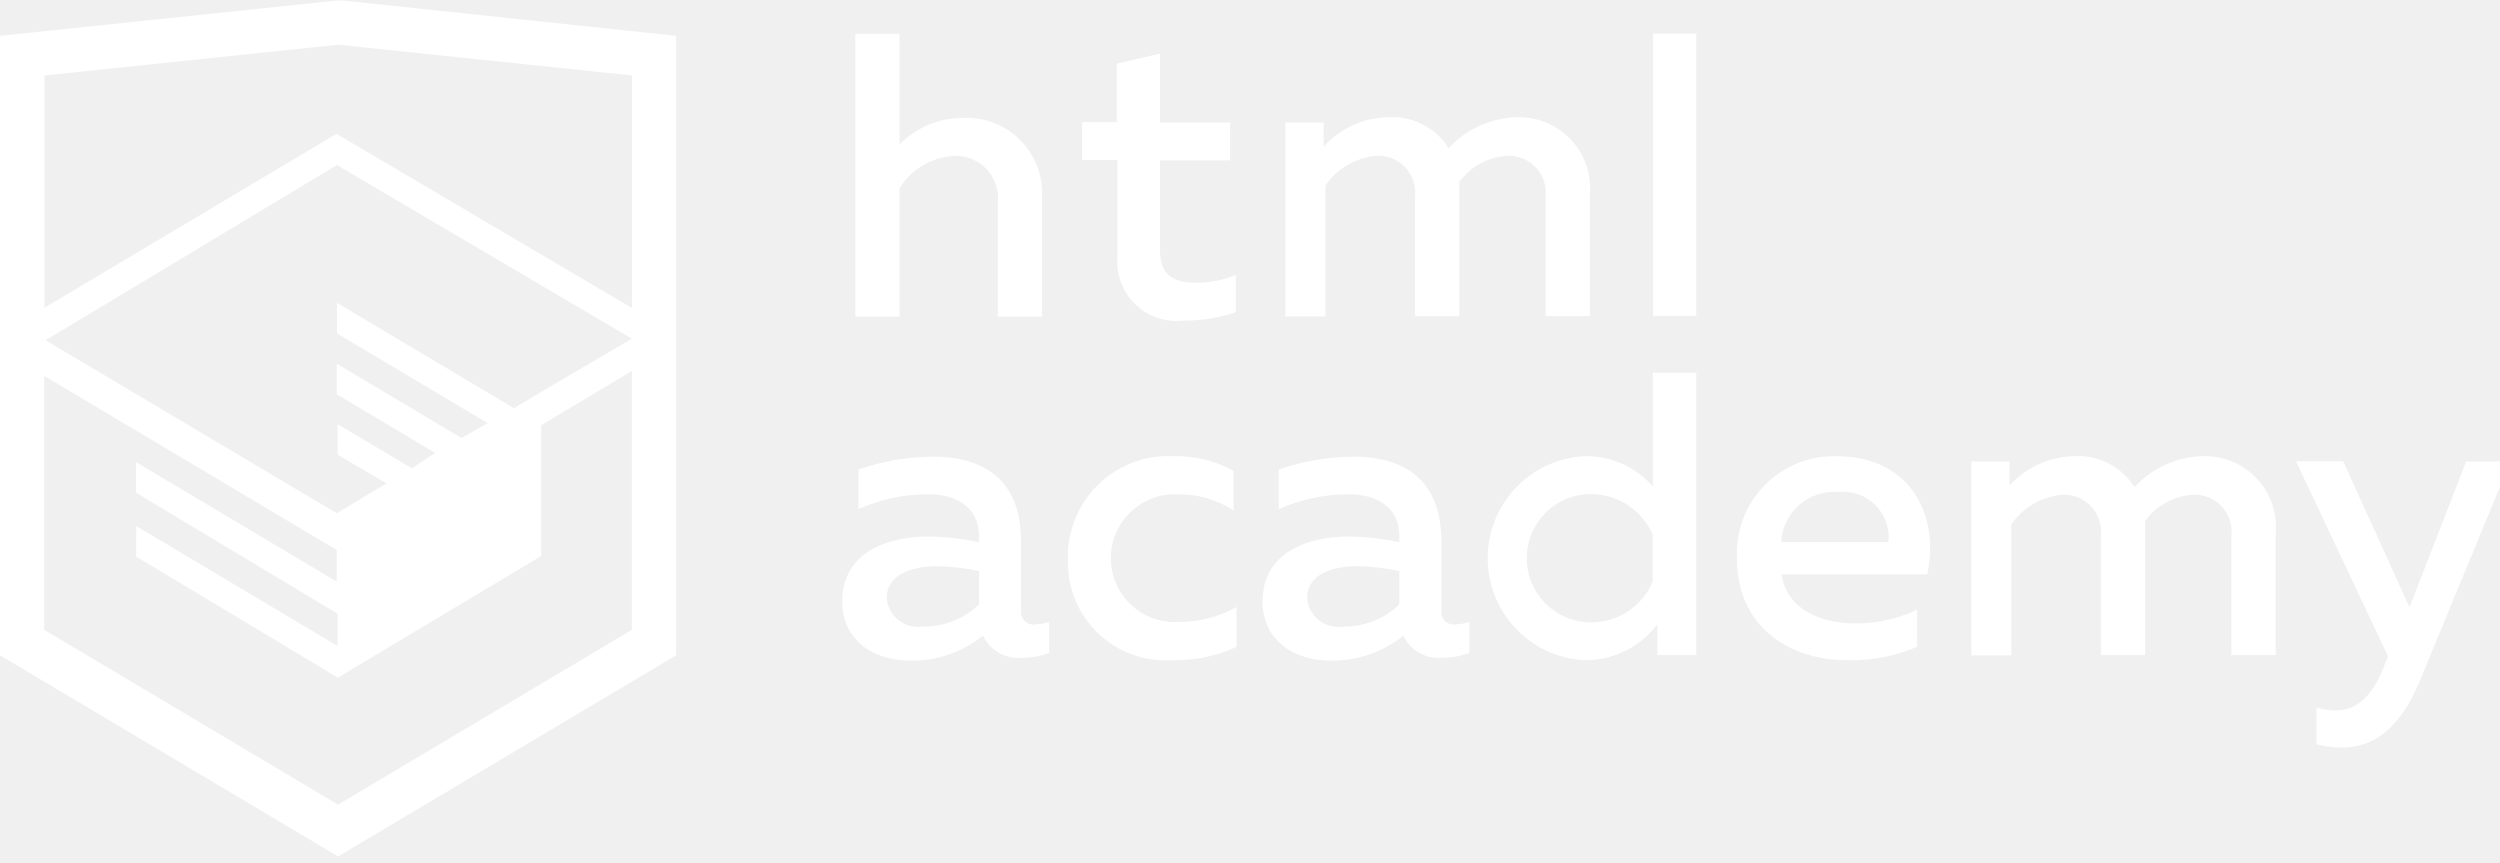
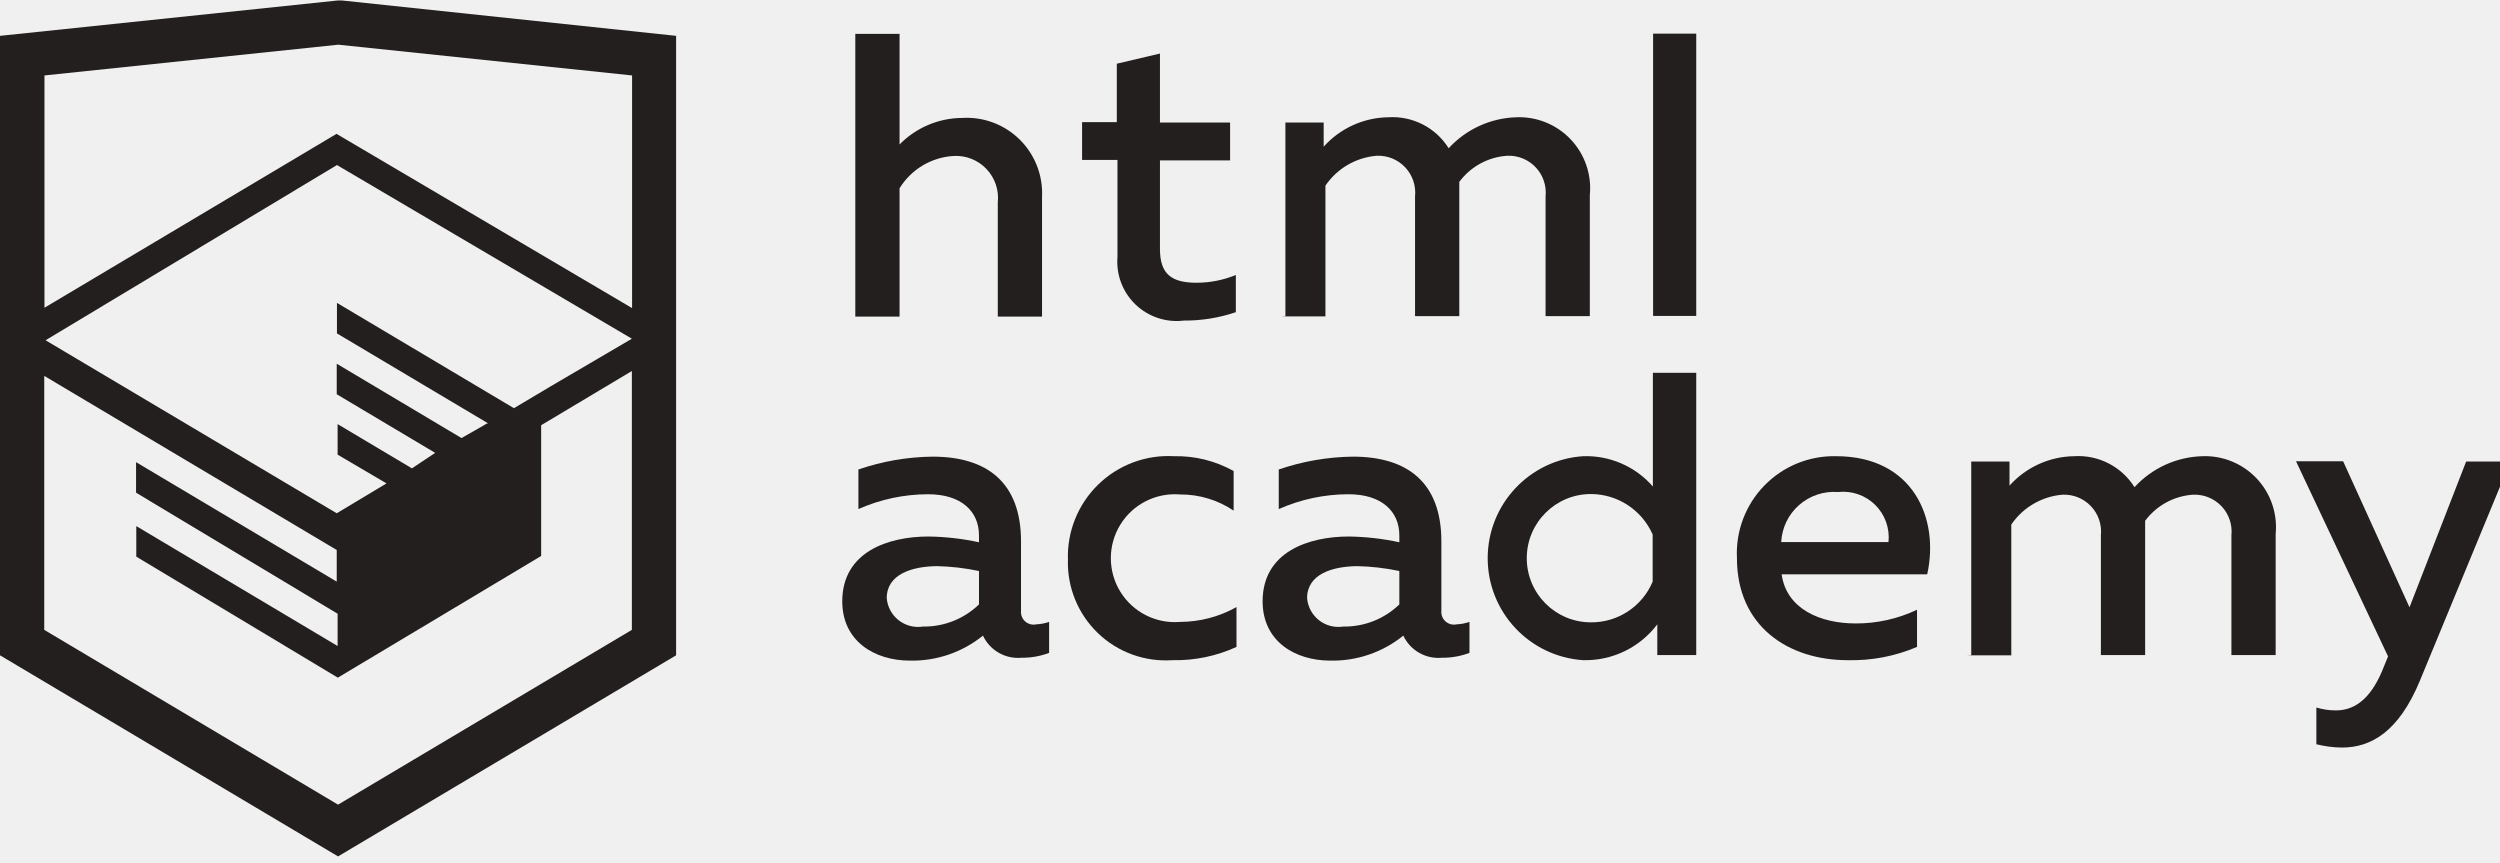
<svg xmlns="http://www.w3.org/2000/svg" id="Layer_1" data-name="Layer 1" viewBox="0 0 113 39">
-   <path d="M401.93,351.51a2.07,2.07,0,0,0,.58-0.11v1.4a3.41,3.41,0,0,1-1.24.22,1.75,1.75,0,0,1-1.75-1,5.08,5.08,0,0,1-3.3,1.13c-1.59,0-3.06-.87-3.06-2.68,0-2.24,2.08-2.93,3.9-2.93a11.63,11.63,0,0,1,2.28.26v-0.31c0-1.09-.8-1.86-2.3-1.86a7.79,7.79,0,0,0-3.15.67v-1.79a10.72,10.72,0,0,1,3.35-.58c2.48,0,4,1.18,4,3.83v3.14A0.57,0.57,0,0,0,401.93,351.51Zm-6.76-1.19a1.42,1.42,0,0,0,1.64,1.29,3.56,3.56,0,0,0,2.53-1V349.1a10.21,10.21,0,0,0-1.9-.22C396.34,348.89,395.17,349.23,395.17,350.33Z" transform="translate(-355.09 -323.29)" fill="#fff" />
-   <path d="M408.15,343.91a5.29,5.29,0,0,1,2.7.67v1.79a4.28,4.28,0,0,0-2.42-.73,2.89,2.89,0,1,0,0,5.76,5.26,5.26,0,0,0,2.55-.67v1.8a6.58,6.58,0,0,1-2.9.6,4.42,4.42,0,0,1-4.72-4.54A4.54,4.54,0,0,1,408.15,343.91Z" transform="translate(-355.09 -323.29)" fill="#fff" />
-   <path d="M420.93,351.51a2.07,2.07,0,0,0,.58-0.11v1.4a3.41,3.41,0,0,1-1.24.22,1.75,1.75,0,0,1-1.75-1,5.08,5.08,0,0,1-3.3,1.13c-1.59,0-3.06-.87-3.06-2.68,0-2.24,2.08-2.93,3.9-2.93a11.63,11.63,0,0,1,2.28.26v-0.31c0-1.09-.8-1.86-2.3-1.86a7.79,7.79,0,0,0-3.15.67v-1.79a10.72,10.72,0,0,1,3.35-.58c2.48,0,4,1.18,4,3.83v3.14A0.57,0.57,0,0,0,420.93,351.51Zm-6.76-1.19a1.42,1.42,0,0,0,1.64,1.29,3.56,3.56,0,0,0,2.53-1V349.1a10.21,10.21,0,0,0-1.9-.22C415.33,348.89,414.17,349.23,414.17,350.33Z" transform="translate(-355.09 -323.29)" fill="#fff" />
-   <path d="M431.76,340.14V352.9H430v-1.39a4.07,4.07,0,0,1-3.35,1.62,4.62,4.62,0,0,1,0-9.22,4,4,0,0,1,3.15,1.37v-5.14h2ZM427,345.62a2.9,2.9,0,0,0,0,5.8,3,3,0,0,0,2.79-1.84v-2.13A3.06,3.06,0,0,0,427,345.62Z" transform="translate(-355.09 -323.29)" fill="#fff" />
-   <path d="M438.08,343.91c3.48,0,4.68,2.81,4.12,5.34h-6.58c0.22,1.57,1.75,2.22,3.35,2.22a6.41,6.41,0,0,0,2.77-.62v1.68a7.5,7.5,0,0,1-3.14.6c-2.68,0-5-1.53-5-4.61A4.39,4.39,0,0,1,438.08,343.91Zm0.09,1.62a2.39,2.39,0,0,0-2.57,2.26h4.85A2.06,2.06,0,0,0,438.17,345.53Z" transform="translate(-355.09 -323.29)" fill="#fff" />
-   <path d="M444.19,352.9v-8.75h1.73v1.09a4,4,0,0,1,2.92-1.33,3,3,0,0,1,2.73,1.4,4.33,4.33,0,0,1,3.06-1.4,3.21,3.21,0,0,1,3.32,3.52v5.47h-2v-5.41a1.67,1.67,0,0,0-1.73-1.84,2.94,2.94,0,0,0-2.17,1.18c0,0.2,0,.4,0,0.6v5.47h-2v-5.41a1.67,1.67,0,0,0-1.73-1.84,3.11,3.11,0,0,0-2.32,1.35v5.91h-2Z" transform="translate(-355.09 -323.29)" fill="#fff" />
-   <path d="M466.56,344.15h2l-4.1,9.93c-0.95,2.28-2.19,3-3.52,3a5,5,0,0,1-1.15-.15v-1.66a3,3,0,0,0,.89.13c0.95,0,1.66-.67,2.17-2l0.18-.44-4.16-8.82H461l3,6.6Z" transform="translate(-355.09 -323.29)" fill="#fff" />
-   <path d="M395.75,324.82v5a4,4,0,0,1,2.83-1.2,3.41,3.41,0,0,1,3.61,3.57v5.41h-2v-5.16a1.9,1.9,0,0,0-2-2.1,3.08,3.08,0,0,0-2.44,1.46v5.8h-2V324.82h2Z" transform="translate(-355.09 -323.29)" fill="#fff" />
-   <path d="M407.52,325.71v3.12h3.17v1.71h-3.17v4c0,1.15.53,1.53,1.66,1.53a4.71,4.71,0,0,0,1.77-.35v1.68a7.14,7.14,0,0,1-2.35.38,2.68,2.68,0,0,1-3-2.88v-4.38H404v-1.71h1.57v-2.64Z" transform="translate(-355.09 -323.29)" fill="#fff" />
-   <path d="M413.19,337.58v-8.75h1.73v1.09a4,4,0,0,1,2.92-1.33,3,3,0,0,1,2.73,1.4,4.33,4.33,0,0,1,3.06-1.4,3.21,3.21,0,0,1,3.32,3.52v5.47h-2v-5.41a1.67,1.67,0,0,0-1.73-1.84,2.94,2.94,0,0,0-2.17,1.18c0,0.2,0,.4,0,0.6v5.47h-2v-5.41a1.67,1.67,0,0,0-1.73-1.84,3.11,3.11,0,0,0-2.32,1.35v5.91h-2Z" transform="translate(-355.09 -323.29)" fill="#fff" />
-   <rect x="74.72" y="1.52" width="1.95" height="12.76" fill="#fff" />
-   <path d="M370.53,323.31l-0.16,0-15.28,1.6v28L370.37,362l15.28-9.09v-28Zm13.12,28.45-13.28,7.9-13.28-7.9V340.28l13.22,7.87,0,1.43-9.07-5.4v1.38l9.11,5.47,0,1.46-9.1-5.42v1.38l9.11,5.47h0l9.19-5.5v-1.39h0v-4.52l4.1-2.45v11.67Zm0-13.16L380,340.74h0l-1.68,1-8-4.76v1.38l6.84,4.07-0.06,0-0.15.09-1,.57-5.64-3.36v1.38l4.45,2.65-1.05.7,0,0-3.36-2v1.38l2.21,1.3-2.25,1.35-13.16-7.82,13.17-7.92h0Zm0-1.39-13.35-7.87h0l-13.2,7.86v-10.5l13.28-1.39,13.28,1.39v10.51Z" transform="translate(-355.09 -323.29)" fill="#fff" />
+   <path d="M401.93,351.51a2.07,2.07,0,0,0,.58-0.11v1.4a3.41,3.41,0,0,1-1.24.22,1.75,1.75,0,0,1-1.75-1,5.08,5.08,0,0,1-3.3,1.13c-1.59,0-3.06-.87-3.06-2.68,0-2.24,2.08-2.93,3.9-2.93a11.63,11.63,0,0,1,2.28.26v-0.31c0-1.09-.8-1.86-2.3-1.86a7.79,7.79,0,0,0-3.15.67v-1.79a10.72,10.72,0,0,1,3.35-.58c2.48,0,4,1.18,4,3.83v3.14A0.57,0.57,0,0,0,401.93,351.51Zm-6.76-1.19a1.42,1.42,0,0,0,1.64,1.29,3.56,3.56,0,0,0,2.53-1V349.1a10.21,10.21,0,0,0-1.9-.22C396.34,348.89,395.17,349.23,395.17,350.33Z" transform="translate(-355.09 -323.29)" fill="#231f1f" />
+   <path d="M408.15,343.91a5.29,5.29,0,0,1,2.7.67v1.79a4.28,4.28,0,0,0-2.42-.73,2.89,2.89,0,1,0,0,5.76,5.26,5.26,0,0,0,2.55-.67v1.8a6.58,6.58,0,0,1-2.9.6,4.42,4.42,0,0,1-4.72-4.54A4.54,4.54,0,0,1,408.15,343.91Z" transform="translate(-355.09 -323.29)" fill="#231f1f" />
+   <path d="M420.93,351.51a2.07,2.07,0,0,0,.58-0.11v1.4a3.41,3.41,0,0,1-1.24.22,1.75,1.75,0,0,1-1.75-1,5.08,5.08,0,0,1-3.3,1.13c-1.59,0-3.06-.87-3.06-2.68,0-2.24,2.08-2.93,3.9-2.93a11.63,11.63,0,0,1,2.28.26v-0.31c0-1.09-.8-1.86-2.3-1.86a7.79,7.79,0,0,0-3.15.67v-1.79a10.72,10.72,0,0,1,3.35-.58c2.48,0,4,1.18,4,3.83v3.14A0.57,0.57,0,0,0,420.93,351.51Zm-6.76-1.19a1.42,1.42,0,0,0,1.64,1.29,3.56,3.56,0,0,0,2.53-1V349.1a10.21,10.21,0,0,0-1.9-.22C415.33,348.89,414.17,349.23,414.17,350.33Z" transform="translate(-355.09 -323.29)" fill="#231f1f" />
+   <path d="M431.76,340.14V352.9H430v-1.39a4.07,4.07,0,0,1-3.35,1.62,4.62,4.62,0,0,1,0-9.22,4,4,0,0,1,3.15,1.37v-5.14h2ZM427,345.62a2.9,2.9,0,0,0,0,5.8,3,3,0,0,0,2.79-1.84v-2.13A3.06,3.06,0,0,0,427,345.62Z" transform="translate(-355.09 -323.29)" fill="#231f1f" />
+   <path d="M438.08,343.91c3.48,0,4.68,2.81,4.12,5.34h-6.58c0.22,1.57,1.75,2.22,3.35,2.22a6.41,6.41,0,0,0,2.77-.62v1.68a7.5,7.5,0,0,1-3.14.6c-2.68,0-5-1.53-5-4.61A4.39,4.39,0,0,1,438.08,343.91Zm0.09,1.62a2.39,2.39,0,0,0-2.57,2.26h4.85A2.06,2.06,0,0,0,438.17,345.53Z" transform="translate(-355.09 -323.29)" fill="#231f1f" />
+   <path d="M444.19,352.9v-8.75h1.73v1.09a4,4,0,0,1,2.92-1.33,3,3,0,0,1,2.73,1.4,4.33,4.33,0,0,1,3.06-1.4,3.21,3.21,0,0,1,3.32,3.52v5.47h-2v-5.41a1.67,1.67,0,0,0-1.73-1.84,2.94,2.94,0,0,0-2.17,1.18c0,0.2,0,.4,0,0.6v5.47h-2v-5.41a1.67,1.67,0,0,0-1.73-1.84,3.11,3.11,0,0,0-2.32,1.35v5.91h-2Z" transform="translate(-355.09 -323.29)" fill="#231f1f" />
+   <path d="M466.56,344.15h2l-4.1,9.93c-0.95,2.28-2.19,3-3.52,3a5,5,0,0,1-1.15-.15v-1.66a3,3,0,0,0,.89.13c0.95,0,1.66-.67,2.17-2l0.18-.44-4.16-8.82H461l3,6.6Z" transform="translate(-355.09 -323.29)" fill="#231f1f" />
+   <path d="M395.75,324.82v5a4,4,0,0,1,2.83-1.2,3.41,3.41,0,0,1,3.61,3.57v5.41h-2v-5.16a1.9,1.9,0,0,0-2-2.1,3.08,3.08,0,0,0-2.44,1.46v5.8h-2V324.82h2Z" transform="translate(-355.09 -323.29)" fill="#231f1f" />
+   <path d="M407.52,325.71v3.12h3.17v1.71h-3.17v4c0,1.15.53,1.53,1.66,1.53a4.71,4.71,0,0,0,1.77-.35v1.68a7.14,7.14,0,0,1-2.35.38,2.68,2.68,0,0,1-3-2.88v-4.38H404v-1.71h1.57v-2.64Z" transform="translate(-355.09 -323.29)" fill="#231f1f" />
+   <path d="M413.19,337.58v-8.75h1.73v1.09a4,4,0,0,1,2.92-1.33,3,3,0,0,1,2.73,1.4,4.33,4.33,0,0,1,3.06-1.4,3.21,3.21,0,0,1,3.32,3.52v5.47h-2v-5.41a1.67,1.67,0,0,0-1.73-1.84,2.94,2.94,0,0,0-2.17,1.18c0,0.2,0,.4,0,0.6v5.47h-2v-5.41a1.67,1.67,0,0,0-1.73-1.84,3.11,3.11,0,0,0-2.32,1.35v5.91h-2Z" transform="translate(-355.09 -323.29)" fill="#231f1f" />
+   <rect x="74.72" y="1.52" width="1.95" height="12.76" fill="#231f1f" />
+   <path d="M370.53,323.31l-0.16,0-15.28,1.6v28L370.37,362l15.28-9.09v-28Zm13.12,28.45-13.28,7.9-13.28-7.9V340.28l13.22,7.87,0,1.43-9.07-5.4v1.38l9.11,5.47,0,1.46-9.1-5.42v1.38l9.11,5.47h0l9.19-5.5v-1.39h0v-4.52l4.1-2.45v11.67Zm0-13.16L380,340.74h0l-1.68,1-8-4.76v1.38l6.84,4.07-0.06,0-0.15.09-1,.57-5.64-3.36v1.38l4.45,2.65-1.05.7,0,0-3.36-2v1.38l2.21,1.3-2.25,1.35-13.16-7.82,13.17-7.92h0Zm0-1.39-13.35-7.87h0l-13.2,7.86v-10.5l13.28-1.39,13.28,1.39v10.51Z" transform="translate(-355.09 -323.29)" fill="#231f1f" />
</svg>
